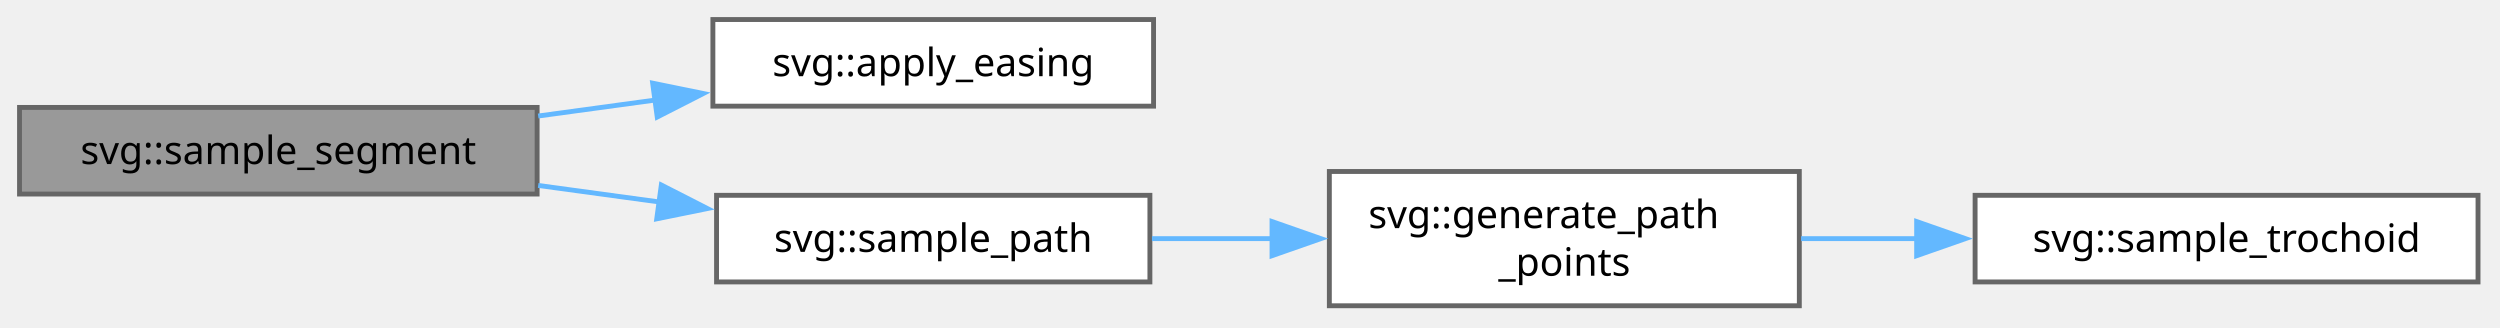
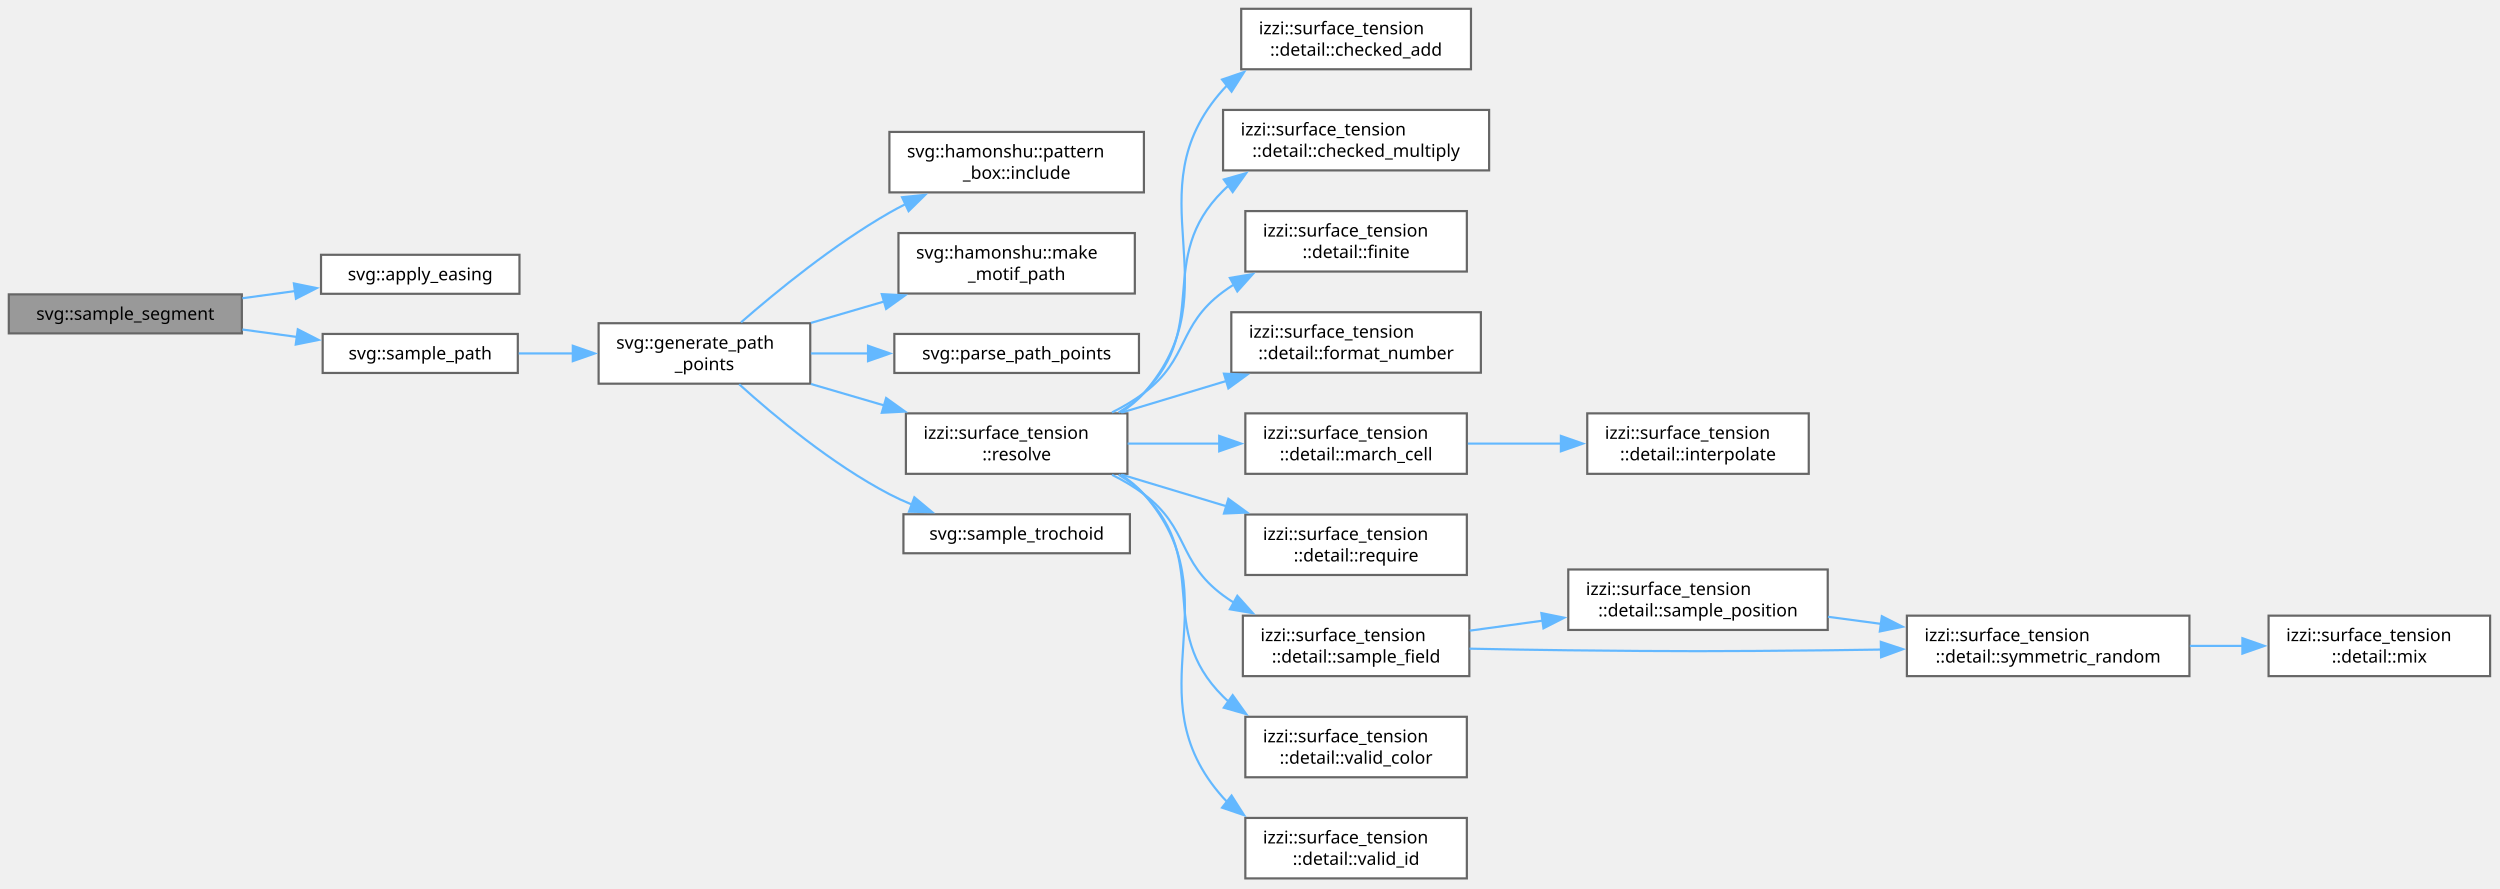
- <svg xmlns="http://www.w3.org/2000/svg" xmlns:xlink="http://www.w3.org/1999/xlink" width="512pt" height="67pt" viewBox="0.00 0.00 512.00 67.00">
-   <g id="graph0" class="graph" transform="scale(1 1) rotate(0) translate(4 62.62)">
+ <svg xmlns="http://www.w3.org/2000/svg" xmlns:xlink="http://www.w3.org/1999/xlink" width="1137pt" height="404pt" viewBox="0.00 0.00 1137.00 404.00">
+   <g id="graph0" class="graph" transform="scale(1 1) rotate(0) translate(4 399.5)">
    <g id="Node000001" class="node">
      <g id="a_Node000001">
        <a xlink:title="Sample a movement segment: t is in seconds, eased within [0, duration].">
-           <polygon fill="#999999" stroke="#666666" points="106,-40.62 0,-40.62 0,-22.88 106,-22.88 106,-40.62" />
-           <text xml:space="preserve" text-anchor="middle" x="53" y="-29.02" font-family="SourceSans" font-size="8.00">svg::sample_segment</text>
+           <polygon fill="#999999" stroke="#666666" points="106,-265.62 0,-265.62 0,-247.88 106,-247.88 106,-265.62" />
+           <text xml:space="preserve" text-anchor="middle" x="53" y="-254.03" font-family="SourceSans" font-size="8.00">svg::sample_segment</text>
        </a>
      </g>
    </g>
    <g id="Node000002" class="node">
      <g id="a_Node000002">
        <a xlink:href="namespacesvg.html#a4170b769989c442aadbc83a66ea274b1" target="_top" xlink:title="Apply a timing curve to t in [0,1].">
-           <polygon fill="white" stroke="#666666" points="232.25,-58.62 142,-58.62 142,-40.88 232.25,-40.88 232.25,-58.62" />
-           <text xml:space="preserve" text-anchor="middle" x="187.12" y="-47.02" font-family="SourceSans" font-size="8.00">svg::apply_easing</text>
+           <polygon fill="white" stroke="#666666" points="232.25,-283.62 142,-283.62 142,-265.88 232.25,-265.88 232.25,-283.62" />
+           <text xml:space="preserve" text-anchor="middle" x="187.12" y="-272.02" font-family="SourceSans" font-size="8.00">svg::apply_easing</text>
        </a>
      </g>
    </g>
    <g id="edge1_Node000001_Node000002" class="edge">
      <g id="a_edge1_Node000001_Node000002">
        <a xlink:title=" ">
-           <path fill="none" stroke="#63b8ff" d="M106.22,-38.86C114.16,-39.95 122.38,-41.07 130.4,-42.16" />
-           <polygon fill="#63b8ff" stroke="#63b8ff" points="129.66,-45.59 140.04,-43.47 130.6,-38.65 129.66,-45.59" />
+           <path fill="none" stroke="#63b8ff" d="M106.22,-263.86C114.16,-264.95 122.38,-266.07 130.4,-267.16" />
+           <polygon fill="#63b8ff" stroke="#63b8ff" points="129.66,-270.59 140.04,-268.47 130.6,-263.65 129.66,-270.59" />
        </a>
      </g>
    </g>
    <g id="Node000003" class="node">
      <g id="a_Node000003">
        <a xlink:href="namespacesvg.html#a77de21032a921728da1f26b05782feb0" target="_top" xlink:title="Sample a movement path at t01 in [0,1], mapping the generated path onto the segment's start/end (affi...">
-           <polygon fill="white" stroke="#666666" points="231.5,-22.62 142.75,-22.62 142.75,-4.88 231.5,-4.88 231.5,-22.62" />
-           <text xml:space="preserve" text-anchor="middle" x="187.12" y="-11.03" font-family="SourceSans" font-size="8.00">svg::sample_path</text>
+           <polygon fill="white" stroke="#666666" points="231.5,-247.62 142.75,-247.62 142.75,-229.88 231.5,-229.88 231.5,-247.62" />
+           <text xml:space="preserve" text-anchor="middle" x="187.12" y="-236.03" font-family="SourceSans" font-size="8.00">svg::sample_path</text>
        </a>
      </g>
    </g>
    <g id="edge2_Node000001_Node000003" class="edge">
      <g id="a_edge2_Node000001_Node000003">
        <a xlink:title=" ">
-           <path fill="none" stroke="#63b8ff" d="M106.22,-24.64C114.36,-23.53 122.79,-22.38 130.99,-21.26" />
-           <polygon fill="#63b8ff" stroke="#63b8ff" points="131.44,-24.73 140.88,-19.91 130.5,-17.8 131.44,-24.73" />
+           <path fill="none" stroke="#63b8ff" d="M106.22,-249.64C114.36,-248.53 122.79,-247.38 130.99,-246.26" />
+           <polygon fill="#63b8ff" stroke="#63b8ff" points="131.44,-249.73 140.88,-244.91 130.5,-242.8 131.44,-249.73" />
        </a>
      </g>
    </g>
    <g id="Node000004" class="node">
      <g id="a_Node000004">
-         <a xlink:href="namespacesvg.html#a01be22fc21aa888a477efe07158c64fc" target="_top" xlink:title="Generate the path's sample points in path space (origin = segment start). Unwired families/kind fall ...">
-           <polygon fill="white" stroke="#666666" points="364.5,-27.5 268.25,-27.5 268.25,0 364.5,0 364.5,-27.5" />
-           <text xml:space="preserve" text-anchor="start" x="276.25" y="-15.9" font-family="SourceSans" font-size="8.00">svg::generate_path</text>
-           <text xml:space="preserve" text-anchor="middle" x="316.38" y="-6.15" font-family="SourceSans" font-size="8.00">_points</text>
+         <a xlink:href="namespacesvg.html#a01be22fc21aa888a477efe07158c64fc" target="_top" xlink:title="Generate the path's sample points in path space (origin = segment start). Roulette,...">
+           <polygon fill="white" stroke="#666666" points="364.5,-252.5 268.25,-252.5 268.25,-225 364.5,-225 364.5,-252.5" />
+           <text xml:space="preserve" text-anchor="start" x="276.25" y="-240.9" font-family="SourceSans" font-size="8.00">svg::generate_path</text>
+           <text xml:space="preserve" text-anchor="middle" x="316.38" y="-231.15" font-family="SourceSans" font-size="8.00">_points</text>
        </a>
      </g>
    </g>
    <g id="edge3_Node000003_Node000004" class="edge">
      <g id="a_edge3_Node000003_Node000004">
        <a xlink:title=" ">
-           <path fill="none" stroke="#63b8ff" d="M231.92,-13.75C239.92,-13.75 248.4,-13.75 256.75,-13.75" />
-           <polygon fill="#63b8ff" stroke="#63b8ff" points="256.51,-17.25 266.51,-13.75 256.51,-10.25 256.51,-17.25" />
+           <path fill="none" stroke="#63b8ff" d="M231.92,-238.75C239.92,-238.75 248.4,-238.75 256.75,-238.75" />
+           <polygon fill="#63b8ff" stroke="#63b8ff" points="256.51,-242.25 266.51,-238.75 256.51,-235.25 256.51,-242.25" />
        </a>
      </g>
    </g>
    <g id="Node000005" class="node">
      <g id="a_Node000005">
-         <a xlink:href="namespacesvg.html#a63a04b67b3afe59728b9ba5336f7a7db" target="_top" xlink:title="Sample a trochoid from a circle rolling along a straight line.">
-           <polygon fill="white" stroke="#666666" points="503.5,-22.62 400.5,-22.62 400.5,-4.88 503.5,-4.88 503.5,-22.62" />
-           <text xml:space="preserve" text-anchor="middle" x="452" y="-11.03" font-family="SourceSans" font-size="8.00">svg::sample_trochoid</text>
+         <a xlink:href="structsvg_1_1hamonshu_1_1pattern__box.html#aabeea0c0823e1f8e3335235002758990" target="_top" xlink:title=" ">
+           <polygon fill="white" stroke="#666666" points="516.25,-339.5 400.5,-339.5 400.5,-312 516.25,-312 516.25,-339.5" />
+           <text xml:space="preserve" text-anchor="start" x="408.5" y="-327.9" font-family="SourceSans" font-size="8.00">svg::hamonshu::pattern</text>
+           <text xml:space="preserve" text-anchor="middle" x="458.38" y="-318.15" font-family="SourceSans" font-size="8.00">_box::include</text>
        </a>
      </g>
    </g>
    <g id="edge4_Node000004_Node000005" class="edge">
      <g id="a_edge4_Node000004_Node000005">
        <a xlink:title=" ">
-           <path fill="none" stroke="#63b8ff" d="M364.86,-13.75C372.61,-13.75 380.74,-13.75 388.78,-13.75" />
-           <polygon fill="#63b8ff" stroke="#63b8ff" points="388.53,-17.25 398.53,-13.75 388.53,-10.25 388.53,-17.25" />
+           <path fill="none" stroke="#63b8ff" d="M333.01,-252.89C349.06,-266.89 375.21,-288.26 400.5,-302.75 402.84,-304.09 405.27,-305.39 407.76,-306.64" />
+           <polygon fill="#63b8ff" stroke="#63b8ff" points="406.25,-309.8 416.79,-310.89 409.23,-303.47 406.25,-309.8" />
+         </a>
+       </g>
+     </g>
+     <g id="Node000006" class="node">
+       <g id="a_Node000006">
+         <a xlink:href="namespacesvg_1_1hamonshu.html#a9195121a6c079b4b6f7c890519e652e2" target="_top" xlink:title="Generate one source-indexed Hamonshu motif with explicit form parameters.">
+           <polygon fill="white" stroke="#666666" points="512.12,-293.5 404.62,-293.5 404.62,-266 512.12,-266 512.12,-293.5" />
+           <text xml:space="preserve" text-anchor="start" x="412.62" y="-281.9" font-family="SourceSans" font-size="8.00">svg::hamonshu::make</text>
+           <text xml:space="preserve" text-anchor="middle" x="458.38" y="-272.15" font-family="SourceSans" font-size="8.00">_motif_path</text>
+         </a>
+       </g>
+     </g>
+     <g id="edge5_Node000004_Node000006" class="edge">
+       <g id="a_edge5_Node000004_Node000006">
+         <a xlink:title=" ">
+           <path fill="none" stroke="#63b8ff" d="M364.77,-252.63C375.48,-255.77 386.98,-259.13 398.11,-262.39" />
+           <polygon fill="#63b8ff" stroke="#63b8ff" points="397.04,-265.73 407.62,-265.18 399.01,-259.01 397.04,-265.73" />
+         </a>
+       </g>
+     </g>
+     <g id="Node000007" class="node">
+       <g id="a_Node000007">
+         <a xlink:href="namespacesvg.html#ab942e119658d206db925e549f48e9331" target="_top" xlink:title="Parse polyline path data (&quot;M x y L x y ...&quot;) into sample points.">
+           <polygon fill="white" stroke="#666666" points="514,-247.62 402.75,-247.62 402.75,-229.88 514,-229.88 514,-247.62" />
+           <text xml:space="preserve" text-anchor="middle" x="458.38" y="-236.03" font-family="SourceSans" font-size="8.00">svg::parse_path_points</text>
+         </a>
+       </g>
+     </g>
+     <g id="edge6_Node000004_Node000007" class="edge">
+       <g id="a_edge6_Node000004_Node000007">
+         <a xlink:title=" ">
+           <path fill="none" stroke="#63b8ff" d="M364.77,-238.75C373.16,-238.75 382.02,-238.75 390.82,-238.75" />
+           <polygon fill="#63b8ff" stroke="#63b8ff" points="390.78,-242.25 400.78,-238.75 390.78,-235.25 390.78,-242.25" />
+         </a>
+       </g>
+     </g>
+     <g id="Node000008" class="node">
+       <g id="a_Node000008">
+         <a xlink:href="namespaceizzi_1_1surface__tension.html#add0ac505b7f77c4c95992e641b2be1be" target="_top" xlink:title=" ">
+           <polygon fill="white" stroke="#666666" points="508.75,-211.5 408,-211.5 408,-184 508.75,-184 508.75,-211.5" />
+           <text xml:space="preserve" text-anchor="start" x="416" y="-199.9" font-family="SourceSans" font-size="8.00">izzi::surface_tension</text>
+           <text xml:space="preserve" text-anchor="middle" x="458.38" y="-190.15" font-family="SourceSans" font-size="8.00">::resolve</text>
+         </a>
+       </g>
+     </g>
+     <g id="edge7_Node000004_Node000008" class="edge">
+       <g id="a_edge7_Node000004_Node000008">
+         <a xlink:title=" ">
+           <path fill="none" stroke="#63b8ff" d="M364.77,-224.87C375.48,-221.73 386.98,-218.37 398.11,-215.11" />
+           <polygon fill="#63b8ff" stroke="#63b8ff" points="399.01,-218.49 407.62,-212.32 397.04,-211.77 399.01,-218.49" />
+         </a>
+       </g>
+     </g>
+     <g id="Node000022" class="node">
+       <g id="a_Node000022">
+         <a xlink:href="namespacesvg.html#a63a04b67b3afe59728b9ba5336f7a7db" target="_top" xlink:title="Sample a trochoid from a circle rolling along a straight line.">
+           <polygon fill="white" stroke="#666666" points="509.88,-165.62 406.88,-165.62 406.88,-147.88 509.88,-147.88 509.88,-165.62" />
+           <text xml:space="preserve" text-anchor="middle" x="458.38" y="-154.03" font-family="SourceSans" font-size="8.00">svg::sample_trochoid</text>
+         </a>
+       </g>
+     </g>
+     <g id="edge22_Node000004_Node000022" class="edge">
+       <g id="a_edge22_Node000004_Node000022">
+         <a xlink:title=" ">
+           <path fill="none" stroke="#63b8ff" d="M332.19,-224.73C348.01,-210.41 374.35,-188.41 400.5,-174.75 403.76,-173.05 407.21,-171.47 410.73,-170.02" />
+           <polygon fill="#63b8ff" stroke="#63b8ff" points="411.85,-173.34 419.99,-166.56 409.4,-166.78 411.85,-173.34" />
+         </a>
+       </g>
+     </g>
+     <g id="Node000009" class="node">
+       <g id="a_Node000009">
+         <a xlink:href="namespaceizzi_1_1surface__tension_1_1detail.html#a27fd6ec09034da71a30d8c3e552fc7ca" target="_top" xlink:title=" ">
+           <polygon fill="white" stroke="#666666" points="665,-395.5 560.5,-395.5 560.5,-368 665,-368 665,-395.5" />
+           <text xml:space="preserve" text-anchor="start" x="568.5" y="-383.9" font-family="SourceSans" font-size="8.00">izzi::surface_tension</text>
+           <text xml:space="preserve" text-anchor="middle" x="612.75" y="-374.15" font-family="SourceSans" font-size="8.00">::detail::checked_add</text>
+         </a>
+       </g>
+     </g>
+     <g id="edge8_Node000008_Node000009" class="edge">
+       <g id="a_edge8_Node000008_Node000009">
+         <a xlink:title=" ">
+           <path fill="none" stroke="#63b8ff" d="M505.7,-211.88C509.62,-214.38 513.23,-217.31 516.25,-220.75 558.09,-268.37 510.05,-311.46 552.25,-358.75 552.83,-359.4 553.43,-360.03 554.05,-360.65" />
+           <polygon fill="#63b8ff" stroke="#63b8ff" points="551.8,-363.33 561.83,-366.75 556.12,-357.82 551.8,-363.33" />
+         </a>
+       </g>
+     </g>
+     <g id="Node000010" class="node">
+       <g id="a_Node000010">
+         <a xlink:href="namespaceizzi_1_1surface__tension_1_1detail.html#ab201d9b8428148b89b1989951186061c" target="_top" xlink:title=" ">
+           <polygon fill="white" stroke="#666666" points="673.25,-349.5 552.25,-349.5 552.25,-322 673.25,-322 673.25,-349.5" />
+           <text xml:space="preserve" text-anchor="start" x="560.25" y="-337.9" font-family="SourceSans" font-size="8.00">izzi::surface_tension</text>
+           <text xml:space="preserve" text-anchor="middle" x="612.75" y="-328.15" font-family="SourceSans" font-size="8.00">::detail::checked_multiply</text>
+         </a>
+       </g>
+     </g>
+     <g id="edge9_Node000008_Node000010" class="edge">
+       <g id="a_edge9_Node000008_Node000010">
+         <a xlink:title=" ">
+           <path fill="none" stroke="#63b8ff" d="M504.73,-211.92C508.94,-214.42 512.88,-217.34 516.25,-220.75 547.12,-251.97 521.14,-281.77 552.25,-312.75 553.11,-313.61 554.01,-314.44 554.94,-315.24" />
+           <polygon fill="#63b8ff" stroke="#63b8ff" points="552.59,-317.86 562.78,-320.76 556.62,-312.14 552.59,-317.86" />
+         </a>
+       </g>
+     </g>
+     <g id="Node000011" class="node">
+       <g id="a_Node000011">
+         <a xlink:href="namespaceizzi_1_1surface__tension_1_1detail.html#add1a59c73d79fee5099786726987df90" target="_top" xlink:title=" ">
+           <polygon fill="white" stroke="#666666" points="663.12,-303.5 562.38,-303.5 562.38,-276 663.12,-276 663.12,-303.5" />
+           <text xml:space="preserve" text-anchor="start" x="570.38" y="-291.9" font-family="SourceSans" font-size="8.00">izzi::surface_tension</text>
+           <text xml:space="preserve" text-anchor="middle" x="612.75" y="-282.15" font-family="SourceSans" font-size="8.00">::detail::finite</text>
+         </a>
+       </g>
+     </g>
+     <g id="edge10_Node000008_Node000011" class="edge">
+       <g id="a_edge10_Node000008_Node000011">
+         <a xlink:title=" ">
+           <path fill="none" stroke="#63b8ff" d="M501.74,-211.94C506.85,-214.49 511.83,-217.42 516.25,-220.75 536.99,-236.37 531.39,-251.29 552.25,-266.75 553.81,-267.91 555.44,-269.01 557.11,-270.07" />
+           <polygon fill="#63b8ff" stroke="#63b8ff" points="555.35,-273.1 565.8,-274.86 558.73,-266.97 555.35,-273.1" />
+         </a>
+       </g>
+     </g>
+     <g id="Node000012" class="node">
+       <g id="a_Node000012">
+         <a xlink:href="namespaceizzi_1_1surface__tension_1_1detail.html#acb63f5883ec4788a578a98c0656fad72" target="_top" xlink:title=" ">
+           <polygon fill="white" stroke="#666666" points="669.5,-257.5 556,-257.5 556,-230 669.5,-230 669.5,-257.5" />
+           <text xml:space="preserve" text-anchor="start" x="564" y="-245.9" font-family="SourceSans" font-size="8.00">izzi::surface_tension</text>
+           <text xml:space="preserve" text-anchor="middle" x="612.75" y="-236.15" font-family="SourceSans" font-size="8.00">::detail::format_number</text>
+         </a>
+       </g>
+     </g>
+     <g id="edge11_Node000008_Node000012" class="edge">
+       <g id="a_edge11_Node000008_Node000012">
+         <a xlink:title=" ">
+           <path fill="none" stroke="#63b8ff" d="M506.34,-211.93C521.4,-216.47 538.26,-221.56 554,-226.32" />
+           <polygon fill="#63b8ff" stroke="#63b8ff" points="552.65,-229.56 563.23,-229.1 554.67,-222.86 552.65,-229.56" />
+         </a>
+       </g>
+     </g>
+     <g id="Node000013" class="node">
+       <g id="a_Node000013">
+         <a xlink:href="namespaceizzi_1_1surface__tension_1_1detail.html#a8b8dbe862009d0d3d593eb4e6cd5e301" target="_top" xlink:title=" ">
+           <polygon fill="white" stroke="#666666" points="663.12,-211.5 562.38,-211.5 562.38,-184 663.12,-184 663.12,-211.5" />
+           <text xml:space="preserve" text-anchor="start" x="570.38" y="-199.9" font-family="SourceSans" font-size="8.00">izzi::surface_tension</text>
+           <text xml:space="preserve" text-anchor="middle" x="612.75" y="-190.15" font-family="SourceSans" font-size="8.00">::detail::march_cell</text>
+         </a>
+       </g>
+     </g>
+     <g id="edge12_Node000008_Node000013" class="edge">
+       <g id="a_edge12_Node000008_Node000013">
+         <a xlink:title=" ">
+           <path fill="none" stroke="#63b8ff" d="M508.85,-197.75C522.15,-197.75 536.7,-197.75 550.57,-197.75" />
+           <polygon fill="#63b8ff" stroke="#63b8ff" points="550.49,-201.25 560.49,-197.75 550.49,-194.25 550.49,-201.25" />
+         </a>
+       </g>
+     </g>
+     <g id="Node000015" class="node">
+       <g id="a_Node000015">
+         <a xlink:href="namespaceizzi_1_1surface__tension_1_1detail.html#af599dc2234ea5906fb0e675d3b1b7d6d" target="_top" xlink:title=" ">
+           <polygon fill="white" stroke="#666666" points="663.12,-165.5 562.38,-165.5 562.38,-138 663.12,-138 663.12,-165.5" />
+           <text xml:space="preserve" text-anchor="start" x="570.38" y="-153.9" font-family="SourceSans" font-size="8.00">izzi::surface_tension</text>
+           <text xml:space="preserve" text-anchor="middle" x="612.75" y="-144.15" font-family="SourceSans" font-size="8.00">::detail::require</text>
+         </a>
+       </g>
+     </g>
+     <g id="edge14_Node000008_Node000015" class="edge">
+       <g id="a_edge14_Node000008_Node000015">
+         <a xlink:title=" ">
+           <path fill="none" stroke="#63b8ff" d="M506.34,-183.57C521.4,-179.03 538.26,-173.94 554,-169.18" />
+           <polygon fill="#63b8ff" stroke="#63b8ff" points="554.67,-172.64 563.23,-166.4 552.65,-165.94 554.67,-172.64" />
+         </a>
+       </g>
+     </g>
+     <g id="Node000016" class="node">
+       <g id="a_Node000016">
+         <a xlink:href="namespaceizzi_1_1surface__tension_1_1detail.html#a8b3191a339d3b4b170e62da585742dbf" target="_top" xlink:title=" ">
+           <polygon fill="white" stroke="#666666" points="664.25,-119.5 561.25,-119.5 561.25,-92 664.25,-92 664.25,-119.5" />
+           <text xml:space="preserve" text-anchor="start" x="569.25" y="-107.9" font-family="SourceSans" font-size="8.00">izzi::surface_tension</text>
+           <text xml:space="preserve" text-anchor="middle" x="612.75" y="-98.15" font-family="SourceSans" font-size="8.00">::detail::sample_field</text>
+         </a>
+       </g>
+     </g>
+     <g id="edge15_Node000008_Node000016" class="edge">
+       <g id="a_edge15_Node000008_Node000016">
+         <a xlink:title=" ">
+           <path fill="none" stroke="#63b8ff" d="M501.74,-183.56C506.85,-181.01 511.83,-178.08 516.25,-174.75 536.99,-159.13 531.39,-144.21 552.25,-128.75 553.81,-127.59 555.44,-126.49 557.11,-125.43" />
+           <polygon fill="#63b8ff" stroke="#63b8ff" points="558.73,-128.53 565.8,-120.64 555.35,-122.4 558.73,-128.53" />
+         </a>
+       </g>
+     </g>
+     <g id="Node000020" class="node">
+       <g id="a_Node000020">
+         <a xlink:href="namespaceizzi_1_1surface__tension_1_1detail.html#a341a7449526947ca2835653bb46b5933" target="_top" xlink:title=" ">
+           <polygon fill="white" stroke="#666666" points="663.12,-73.5 562.38,-73.5 562.38,-46 663.12,-46 663.12,-73.5" />
+           <text xml:space="preserve" text-anchor="start" x="570.38" y="-61.9" font-family="SourceSans" font-size="8.00">izzi::surface_tension</text>
+           <text xml:space="preserve" text-anchor="middle" x="612.75" y="-52.15" font-family="SourceSans" font-size="8.00">::detail::valid_color</text>
+         </a>
+       </g>
+     </g>
+     <g id="edge20_Node000008_Node000020" class="edge">
+       <g id="a_edge20_Node000008_Node000020">
+         <a xlink:title=" ">
+           <path fill="none" stroke="#63b8ff" d="M504.73,-183.58C508.94,-181.08 512.88,-178.16 516.25,-174.75 547.12,-143.53 521.14,-113.73 552.25,-82.75 553.11,-81.89 554.01,-81.06 554.94,-80.26" />
+           <polygon fill="#63b8ff" stroke="#63b8ff" points="556.62,-83.36 562.78,-74.74 552.59,-77.64 556.62,-83.36" />
+         </a>
+       </g>
+     </g>
+     <g id="Node000021" class="node">
+       <g id="a_Node000021">
+         <a xlink:href="namespaceizzi_1_1surface__tension_1_1detail.html#a26c7ead170a6a971a0ddf361ddab1239" target="_top" xlink:title=" ">
+           <polygon fill="white" stroke="#666666" points="663.12,-27.5 562.38,-27.5 562.38,0 663.12,0 663.12,-27.5" />
+           <text xml:space="preserve" text-anchor="start" x="570.38" y="-15.9" font-family="SourceSans" font-size="8.00">izzi::surface_tension</text>
+           <text xml:space="preserve" text-anchor="middle" x="612.75" y="-6.15" font-family="SourceSans" font-size="8.00">::detail::valid_id</text>
+         </a>
+       </g>
+     </g>
+     <g id="edge21_Node000008_Node000021" class="edge">
+       <g id="a_edge21_Node000008_Node000021">
+         <a xlink:title=" ">
+           <path fill="none" stroke="#63b8ff" d="M505.7,-183.62C509.62,-181.12 513.23,-178.19 516.25,-174.75 558.09,-127.13 510.05,-84.04 552.25,-36.75 552.83,-36.1 553.43,-35.47 554.05,-34.85" />
+           <polygon fill="#63b8ff" stroke="#63b8ff" points="556.12,-37.68 561.83,-28.75 551.8,-32.17 556.12,-37.68" />
+         </a>
+       </g>
+     </g>
+     <g id="Node000014" class="node">
+       <g id="a_Node000014">
+         <a xlink:href="namespaceizzi_1_1surface__tension_1_1detail.html#ad9f99a965405fd069e5c45edaa185084" target="_top" xlink:title=" ">
+           <polygon fill="white" stroke="#666666" points="818.62,-211.5 717.88,-211.5 717.88,-184 818.62,-184 818.62,-211.5" />
+           <text xml:space="preserve" text-anchor="start" x="725.88" y="-199.9" font-family="SourceSans" font-size="8.00">izzi::surface_tension</text>
+           <text xml:space="preserve" text-anchor="middle" x="768.25" y="-190.15" font-family="SourceSans" font-size="8.00">::detail::interpolate</text>
+         </a>
+       </g>
+     </g>
+     <g id="edge13_Node000013_Node000014" class="edge">
+       <g id="a_edge13_Node000013_Node000014">
+         <a xlink:title=" ">
+           <path fill="none" stroke="#63b8ff" d="M663.59,-197.75C677.19,-197.75 692.1,-197.75 706.25,-197.75" />
+           <polygon fill="#63b8ff" stroke="#63b8ff" points="705.89,-201.25 715.89,-197.75 705.89,-194.25 705.89,-201.25" />
+         </a>
+       </g>
+     </g>
+     <g id="Node000017" class="node">
+       <g id="a_Node000017">
+         <a xlink:href="namespaceizzi_1_1surface__tension_1_1detail.html#a516defa50d0c2899ed23295079e6f473" target="_top" xlink:title=" ">
+           <polygon fill="white" stroke="#666666" points="827.25,-140.5 709.25,-140.5 709.25,-113 827.25,-113 827.25,-140.5" />
+           <text xml:space="preserve" text-anchor="start" x="717.25" y="-128.9" font-family="SourceSans" font-size="8.00">izzi::surface_tension</text>
+           <text xml:space="preserve" text-anchor="middle" x="768.25" y="-119.15" font-family="SourceSans" font-size="8.00">::detail::sample_position</text>
+         </a>
+       </g>
+     </g>
+     <g id="edge16_Node000016_Node000017" class="edge">
+       <g id="a_edge16_Node000016_Node000017">
+         <a xlink:title=" ">
+           <path fill="none" stroke="#63b8ff" d="M664.44,-112.68C675.11,-114.14 686.55,-115.71 697.78,-117.25" />
+           <polygon fill="#63b8ff" stroke="#63b8ff" points="697.02,-120.67 707.4,-118.56 697.97,-113.74 697.02,-120.67" />
+         </a>
+       </g>
+     </g>
+     <g id="Node000018" class="node">
+       <g id="a_Node000018">
+         <a xlink:href="namespaceizzi_1_1surface__tension_1_1detail.html#abd72cb7f2bb7dcf99d62fa965dbe57f8" target="_top" xlink:title=" ">
+           <polygon fill="white" stroke="#666666" points="991.75,-119.5 863.25,-119.5 863.25,-92 991.75,-92 991.75,-119.5" />
+           <text xml:space="preserve" text-anchor="start" x="871.25" y="-107.9" font-family="SourceSans" font-size="8.00">izzi::surface_tension</text>
+           <text xml:space="preserve" text-anchor="middle" x="927.5" y="-98.15" font-family="SourceSans" font-size="8.00">::detail::symmetric_random</text>
+         </a>
+       </g>
+     </g>
+     <g id="edge19_Node000016_Node000018" class="edge">
+       <g id="a_edge19_Node000016_Node000018">
+         <a xlink:title=" ">
+           <path fill="none" stroke="#63b8ff" d="M664.3,-104.49C678.81,-104.19 694.66,-103.9 709.25,-103.75 761.69,-103.2 774.81,-103.22 827.25,-103.75 835.1,-103.83 843.29,-103.94 851.47,-104.08" />
+           <polygon fill="#63b8ff" stroke="#63b8ff" points="851.39,-107.58 861.45,-104.25 851.52,-100.58 851.39,-107.58" />
+         </a>
+       </g>
+     </g>
+     <g id="edge17_Node000017_Node000018" class="edge">
+       <g id="a_edge17_Node000017_Node000018">
+         <a xlink:title=" ">
+           <path fill="none" stroke="#63b8ff" d="M827.36,-118.99C835.21,-117.94 843.35,-116.85 851.44,-115.77" />
+           <polygon fill="#63b8ff" stroke="#63b8ff" points="851.86,-119.25 861.31,-114.46 850.94,-112.31 851.86,-119.25" />
+         </a>
+       </g>
+     </g>
+     <g id="Node000019" class="node">
+       <g id="a_Node000019">
+         <a xlink:href="namespaceizzi_1_1surface__tension_1_1detail.html#a0c0ae19671736598b9c08a52d86d541b" target="_top" xlink:title=" ">
+           <polygon fill="white" stroke="#666666" points="1128.5,-119.5 1027.75,-119.5 1027.75,-92 1128.5,-92 1128.5,-119.5" />
+           <text xml:space="preserve" text-anchor="start" x="1035.75" y="-107.9" font-family="SourceSans" font-size="8.00">izzi::surface_tension</text>
+           <text xml:space="preserve" text-anchor="middle" x="1078.12" y="-98.15" font-family="SourceSans" font-size="8.00">::detail::mix</text>
+         </a>
+       </g>
+     </g>
+     <g id="edge18_Node000018_Node000019" class="edge">
+       <g id="a_edge18_Node000018_Node000019">
+         <a xlink:title=" ">
+           <path fill="none" stroke="#63b8ff" d="M991.96,-105.75C999.91,-105.75 1008.03,-105.75 1015.95,-105.75" />
+           <polygon fill="#63b8ff" stroke="#63b8ff" points="1015.84,-109.25 1025.84,-105.75 1015.84,-102.25 1015.84,-109.25" />
        </a>
      </g>
    </g>
  </g>
</svg>
